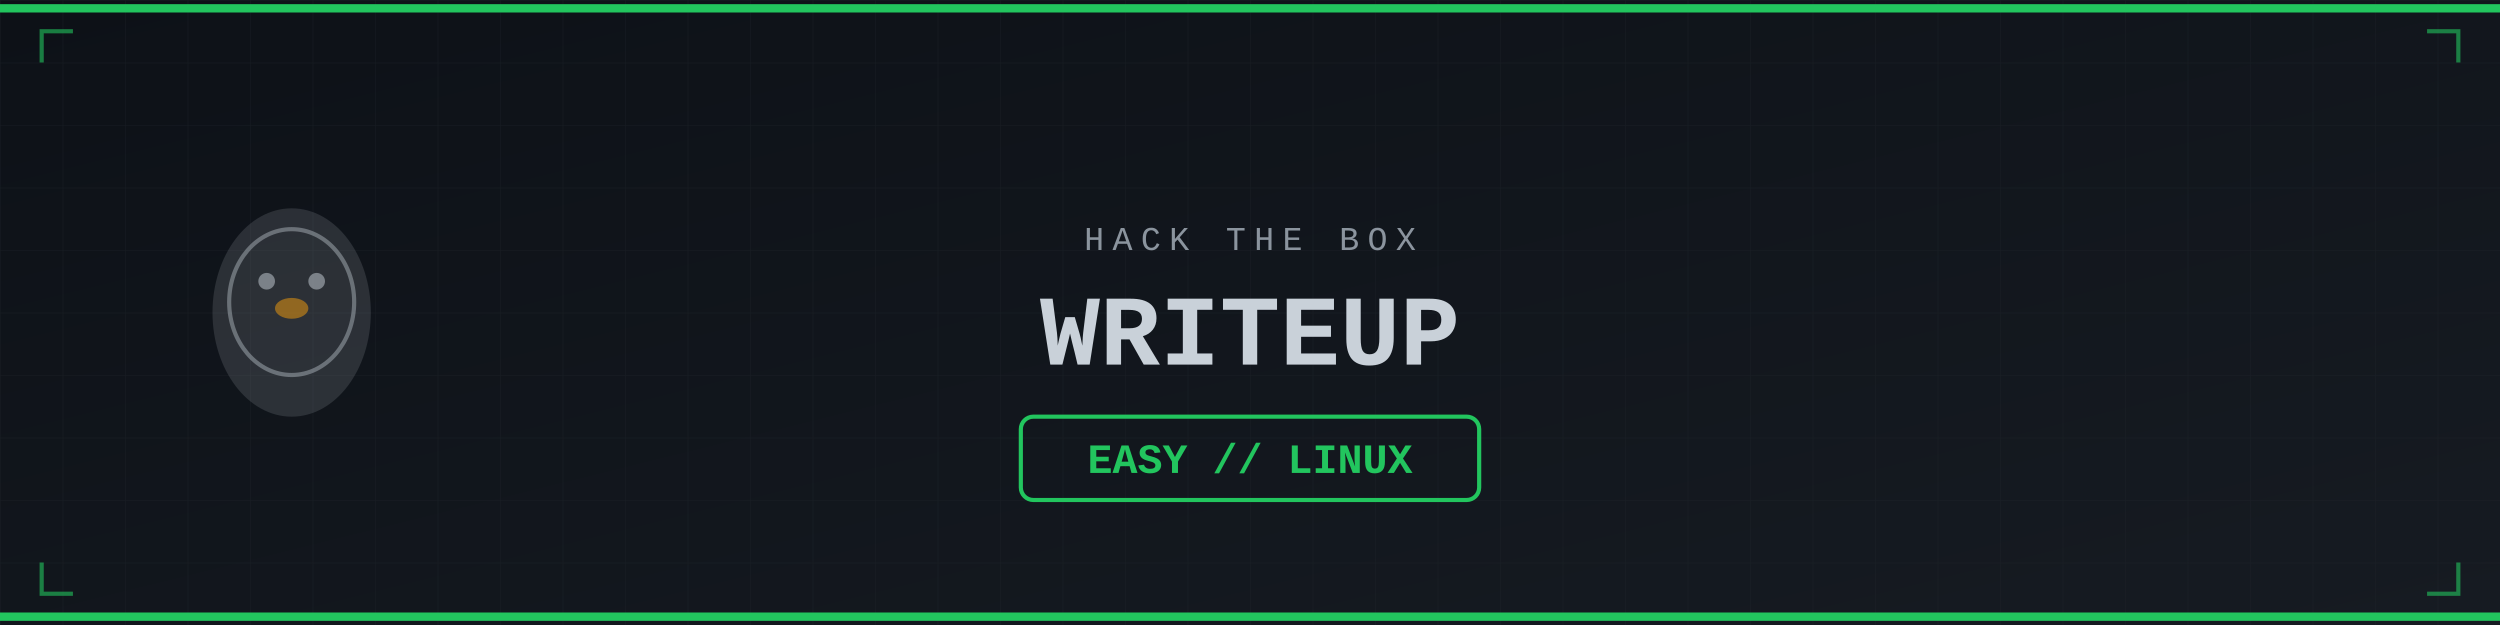
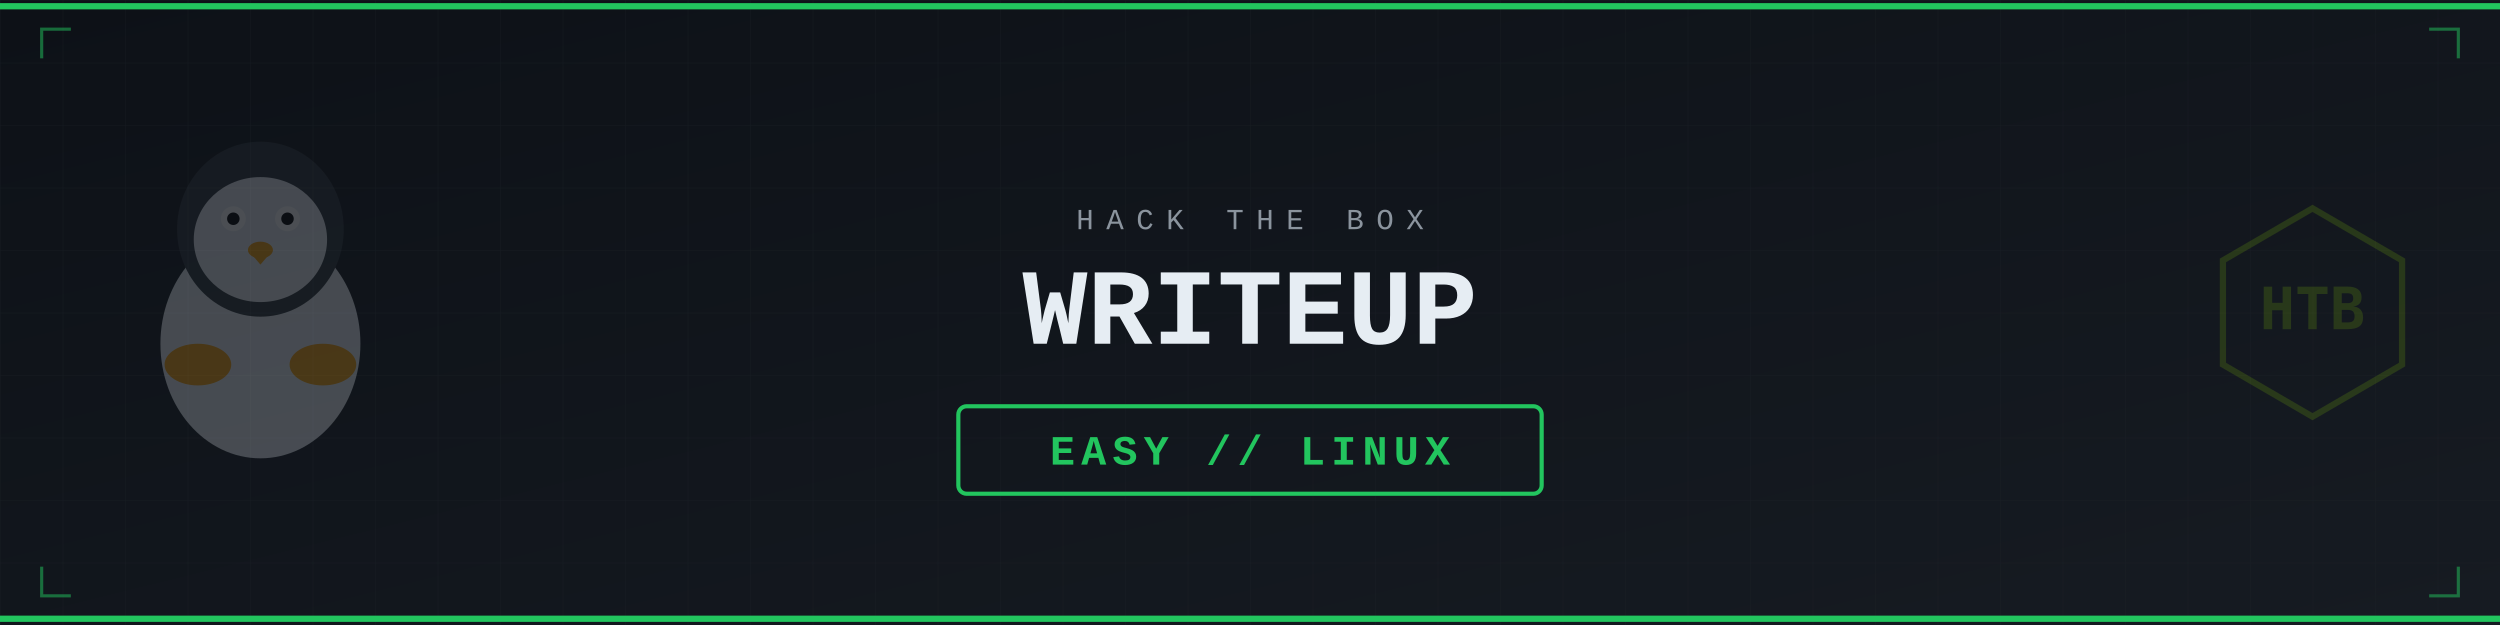
<svg xmlns="http://www.w3.org/2000/svg" viewBox="0 0 1200 300" width="1200" height="300">
  <defs>
    <linearGradient id="bg" x1="0%" y1="0%" x2="100%" y2="100%">
      <stop offset="0%" style="stop-color:#0d1117" />
      <stop offset="100%" style="stop-color:#161b22" />
    </linearGradient>
    <pattern id="grid" width="30" height="30" patternUnits="userSpaceOnUse">
      <path d="M 30 0 L 0 0 0 30" fill="none" stroke="#21262d" stroke-width="0.5" />
    </pattern>
  </defs>
  <rect width="1200" height="300" fill="url(#bg)" />
-   <rect width="1200" height="300" fill="url(#grid)" opacity="0.5" />
-   <line x1="0" y1="4" x2="1200" y2="4" stroke="#22c55e" stroke-width="4" />
-   <line x1="0" y1="296" x2="1200" y2="296" stroke="#22c55e" stroke-width="4" />
-   <g transform="translate(80, 80)">
-     <ellipse cx="60" cy="70" rx="38" ry="50" fill="#c9d1d9" opacity="0.15" />
-     <ellipse cx="60" cy="65" rx="30" ry="35" fill="none" stroke="#c9d1d9" stroke-width="2" opacity="0.4" />
-     <circle cx="48" cy="55" r="4" fill="#c9d1d9" opacity="0.5" />
-     <circle cx="72" cy="55" r="4" fill="#c9d1d9" opacity="0.5" />
-     <ellipse cx="60" cy="68" rx="8" ry="5" fill="#f59e0b" opacity="0.5" />
+   <rect width="1200" height="300" fill="url(#grid)" opacity="0.4" />
+   <line x1="0" y1="3" x2="1200" y2="3" stroke="#22c55e" stroke-width="3" />
+   <line x1="0" y1="297" x2="1200" y2="297" stroke="#22c55e" stroke-width="3" />
+   <g transform="translate(70, 55)" opacity="0.25">
+     <ellipse cx="55" cy="110" rx="48" ry="55" fill="#e6edf3" />
+     <ellipse cx="55" cy="55" rx="40" ry="42" fill="#2d333b" />
+     <ellipse cx="55" cy="60" rx="32" ry="30" fill="#e6edf3" />
+     <circle cx="42" cy="50" r="6" fill="#fff" />
+     <circle cx="42" cy="50" r="3" fill="#000" />
+     <circle cx="68" cy="50" r="6" fill="#fff" />
+     <circle cx="68" cy="50" r="3" fill="#000" />
+     <ellipse cx="55" cy="65" rx="6" ry="4" fill="#f59e0b" />
+     <path d="M49 65 L55 72 L61 65" fill="#f59e0b" />
+     <ellipse cx="25" cy="120" rx="16" ry="10" fill="#f59e0b" />
+     <ellipse cx="85" cy="120" rx="16" ry="10" fill="#f59e0b" />
  </g>
-   <text x="600" y="120" font-family="'Courier New', monospace" font-size="16" fill="#8b949e" text-anchor="middle" letter-spacing="4">HACK THE BOX</text>
-   <text x="600" y="175" font-family="'Courier New', monospace" font-size="48" fill="#c9d1d9" text-anchor="middle" font-weight="bold">WRITEUP</text>
-   <rect x="490" y="200" width="220" height="40" rx="6" fill="none" stroke="#22c55e" stroke-width="2" />
-   <text x="600" y="227" font-family="'Courier New', monospace" font-size="20" fill="#22c55e" text-anchor="middle" font-weight="bold">EASY // LINUX</text>
-   <path d="M 20 30 L 20 15 L 35 15" fill="none" stroke="#22c55e" stroke-width="2" opacity="0.6" />
-   <path d="M 1180 30 L 1180 15 L 1165 15" fill="none" stroke="#22c55e" stroke-width="2" opacity="0.6" />
-   <path d="M 20 270 L 20 285 L 35 285" fill="none" stroke="#22c55e" stroke-width="2" opacity="0.6" />
-   <path d="M 1180 270 L 1180 285 L 1165 285" fill="none" stroke="#22c55e" stroke-width="2" opacity="0.6" />
+   <g transform="translate(1060, 100)" opacity="0.15">
+     <polygon points="50,0 93,25 93,75 50,100 7,75 7,25" fill="none" stroke="#9fef00" stroke-width="3" />
+     <text x="50" y="58" font-family="monospace" font-size="28" fill="#9fef00" text-anchor="middle" font-weight="bold">HTB</text>
+   </g>
+   <text x="600" y="110" font-family="'Courier New', monospace" font-size="14" fill="#8b949e" text-anchor="middle" letter-spacing="6">HACK THE BOX</text>
+   <text x="600" y="165" font-family="'Courier New', monospace" font-size="52" fill="#e6edf3" text-anchor="middle" font-weight="bold">WRITEUP</text>
+   <rect x="460" y="195" width="280" height="42" rx="4" fill="none" stroke="#22c55e" stroke-width="2" />
+   <text x="600" y="223" font-family="'Courier New', monospace" font-size="20" fill="#22c55e" text-anchor="middle" font-weight="bold" letter-spacing="3">EASY // LINUX</text>
+   <path d="M 20 28 L 20 14 L 34 14" fill="none" stroke="#22c55e" stroke-width="1.5" opacity="0.5" />
+   <path d="M 1180 28 L 1180 14 L 1166 14" fill="none" stroke="#22c55e" stroke-width="1.5" opacity="0.5" />
+   <path d="M 20 272 L 20 286 L 34 286" fill="none" stroke="#22c55e" stroke-width="1.5" opacity="0.5" />
+   <path d="M 1180 272 L 1180 286 L 1166 286" fill="none" stroke="#22c55e" stroke-width="1.5" opacity="0.5" />
</svg>
